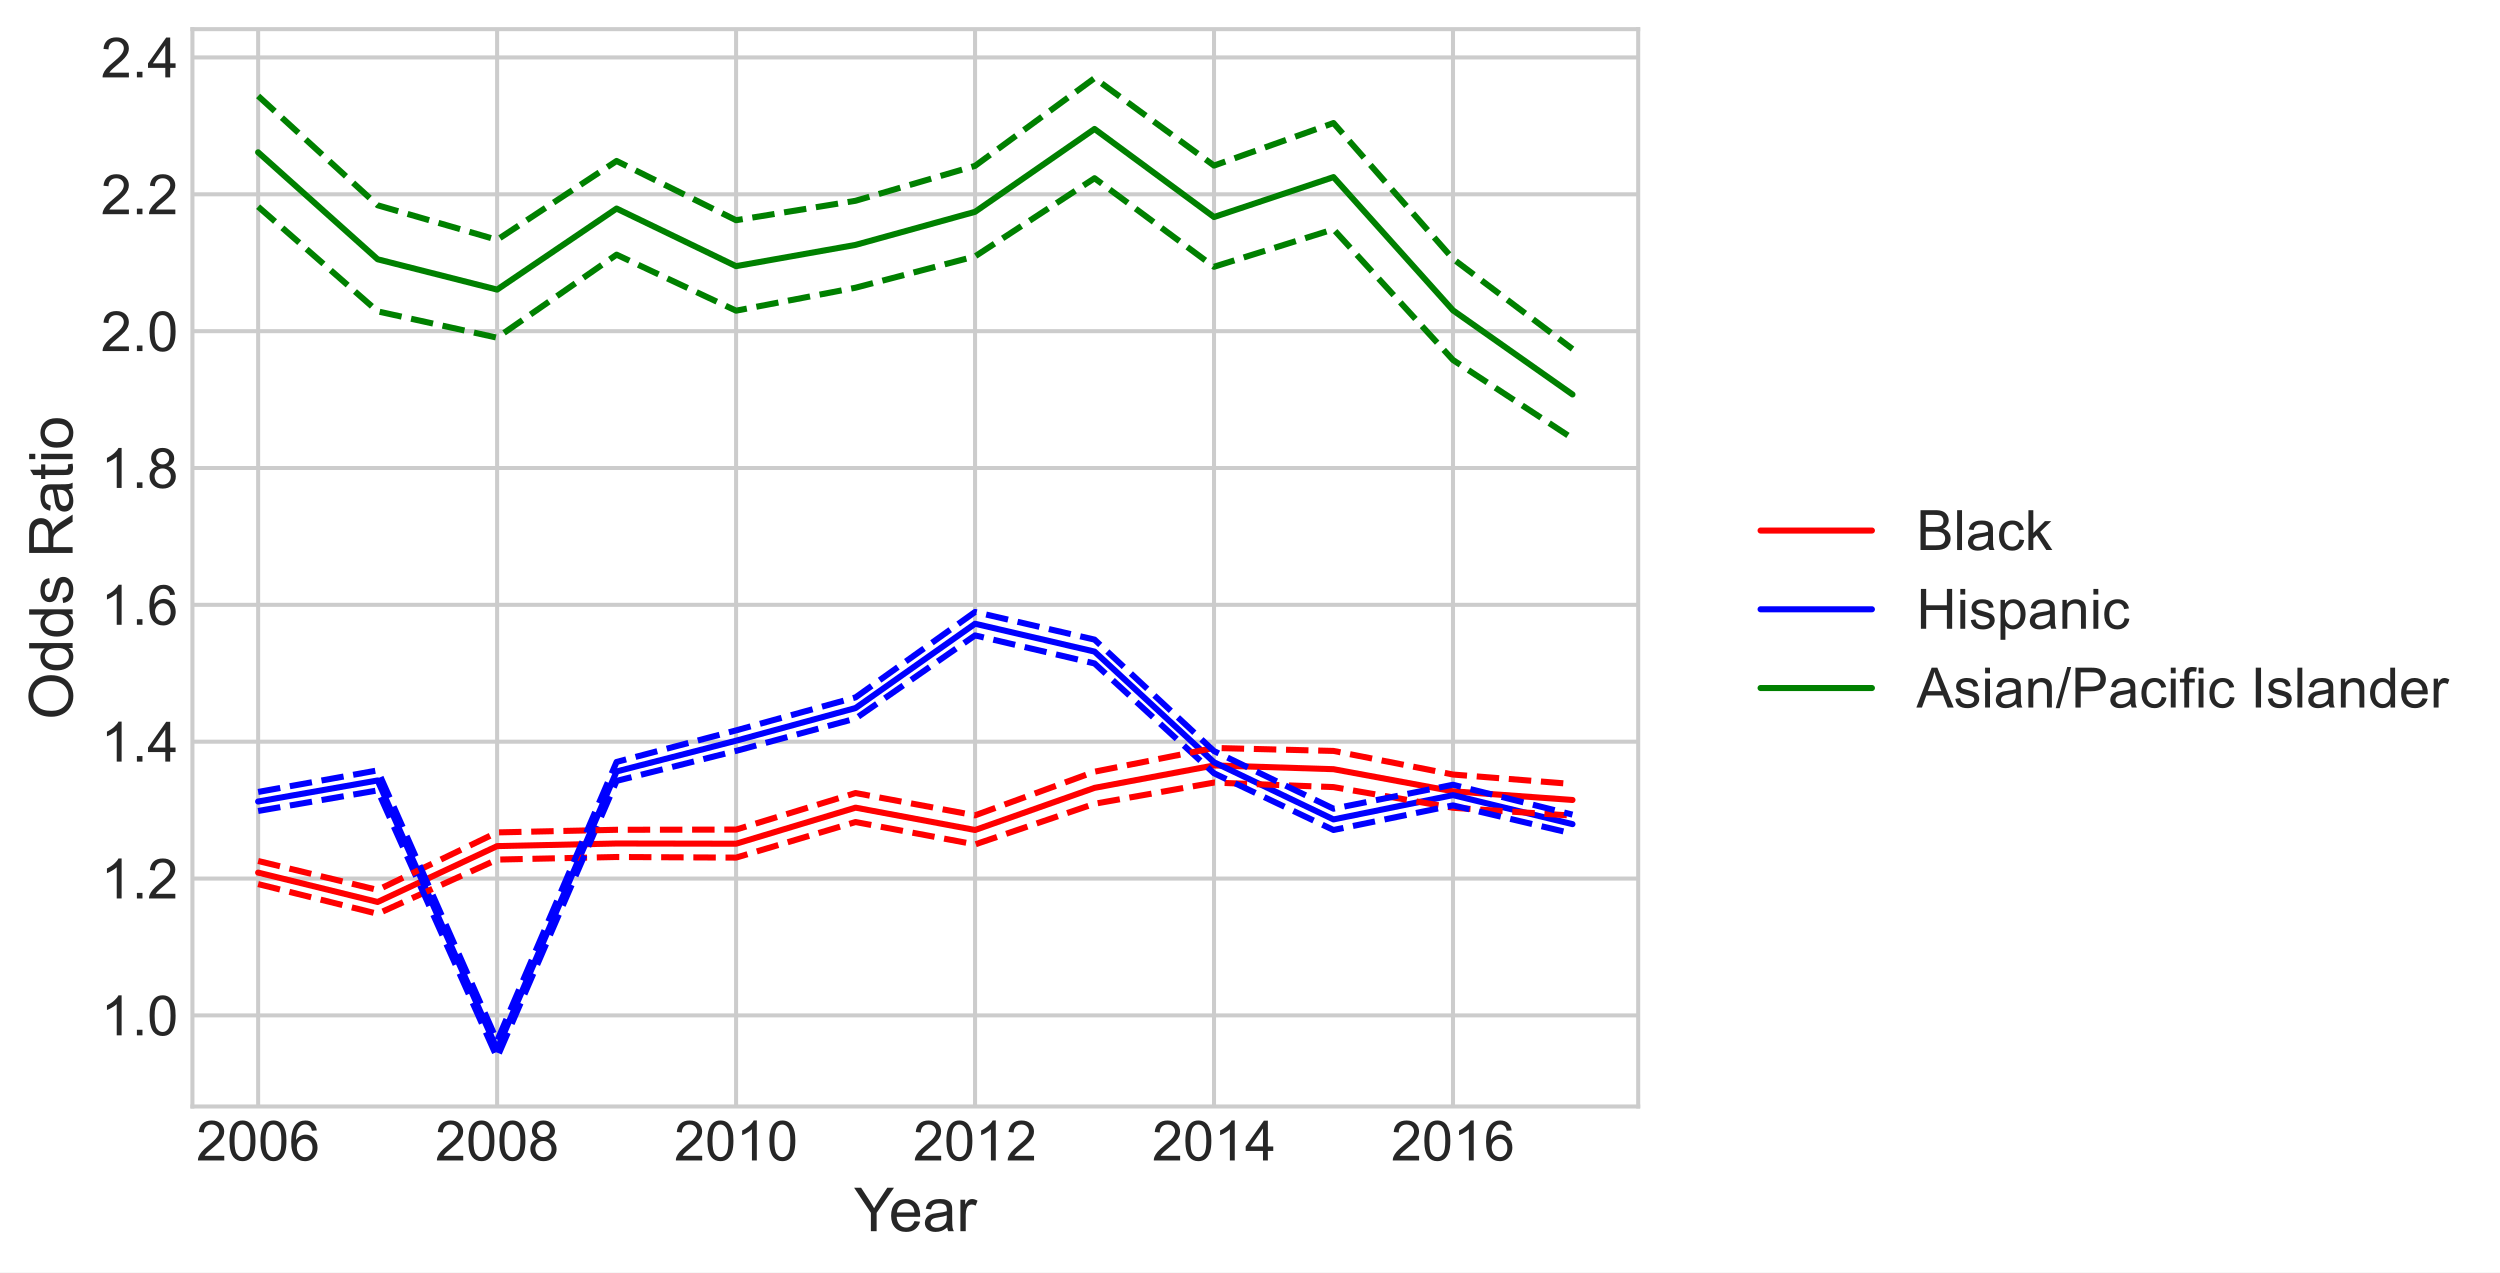
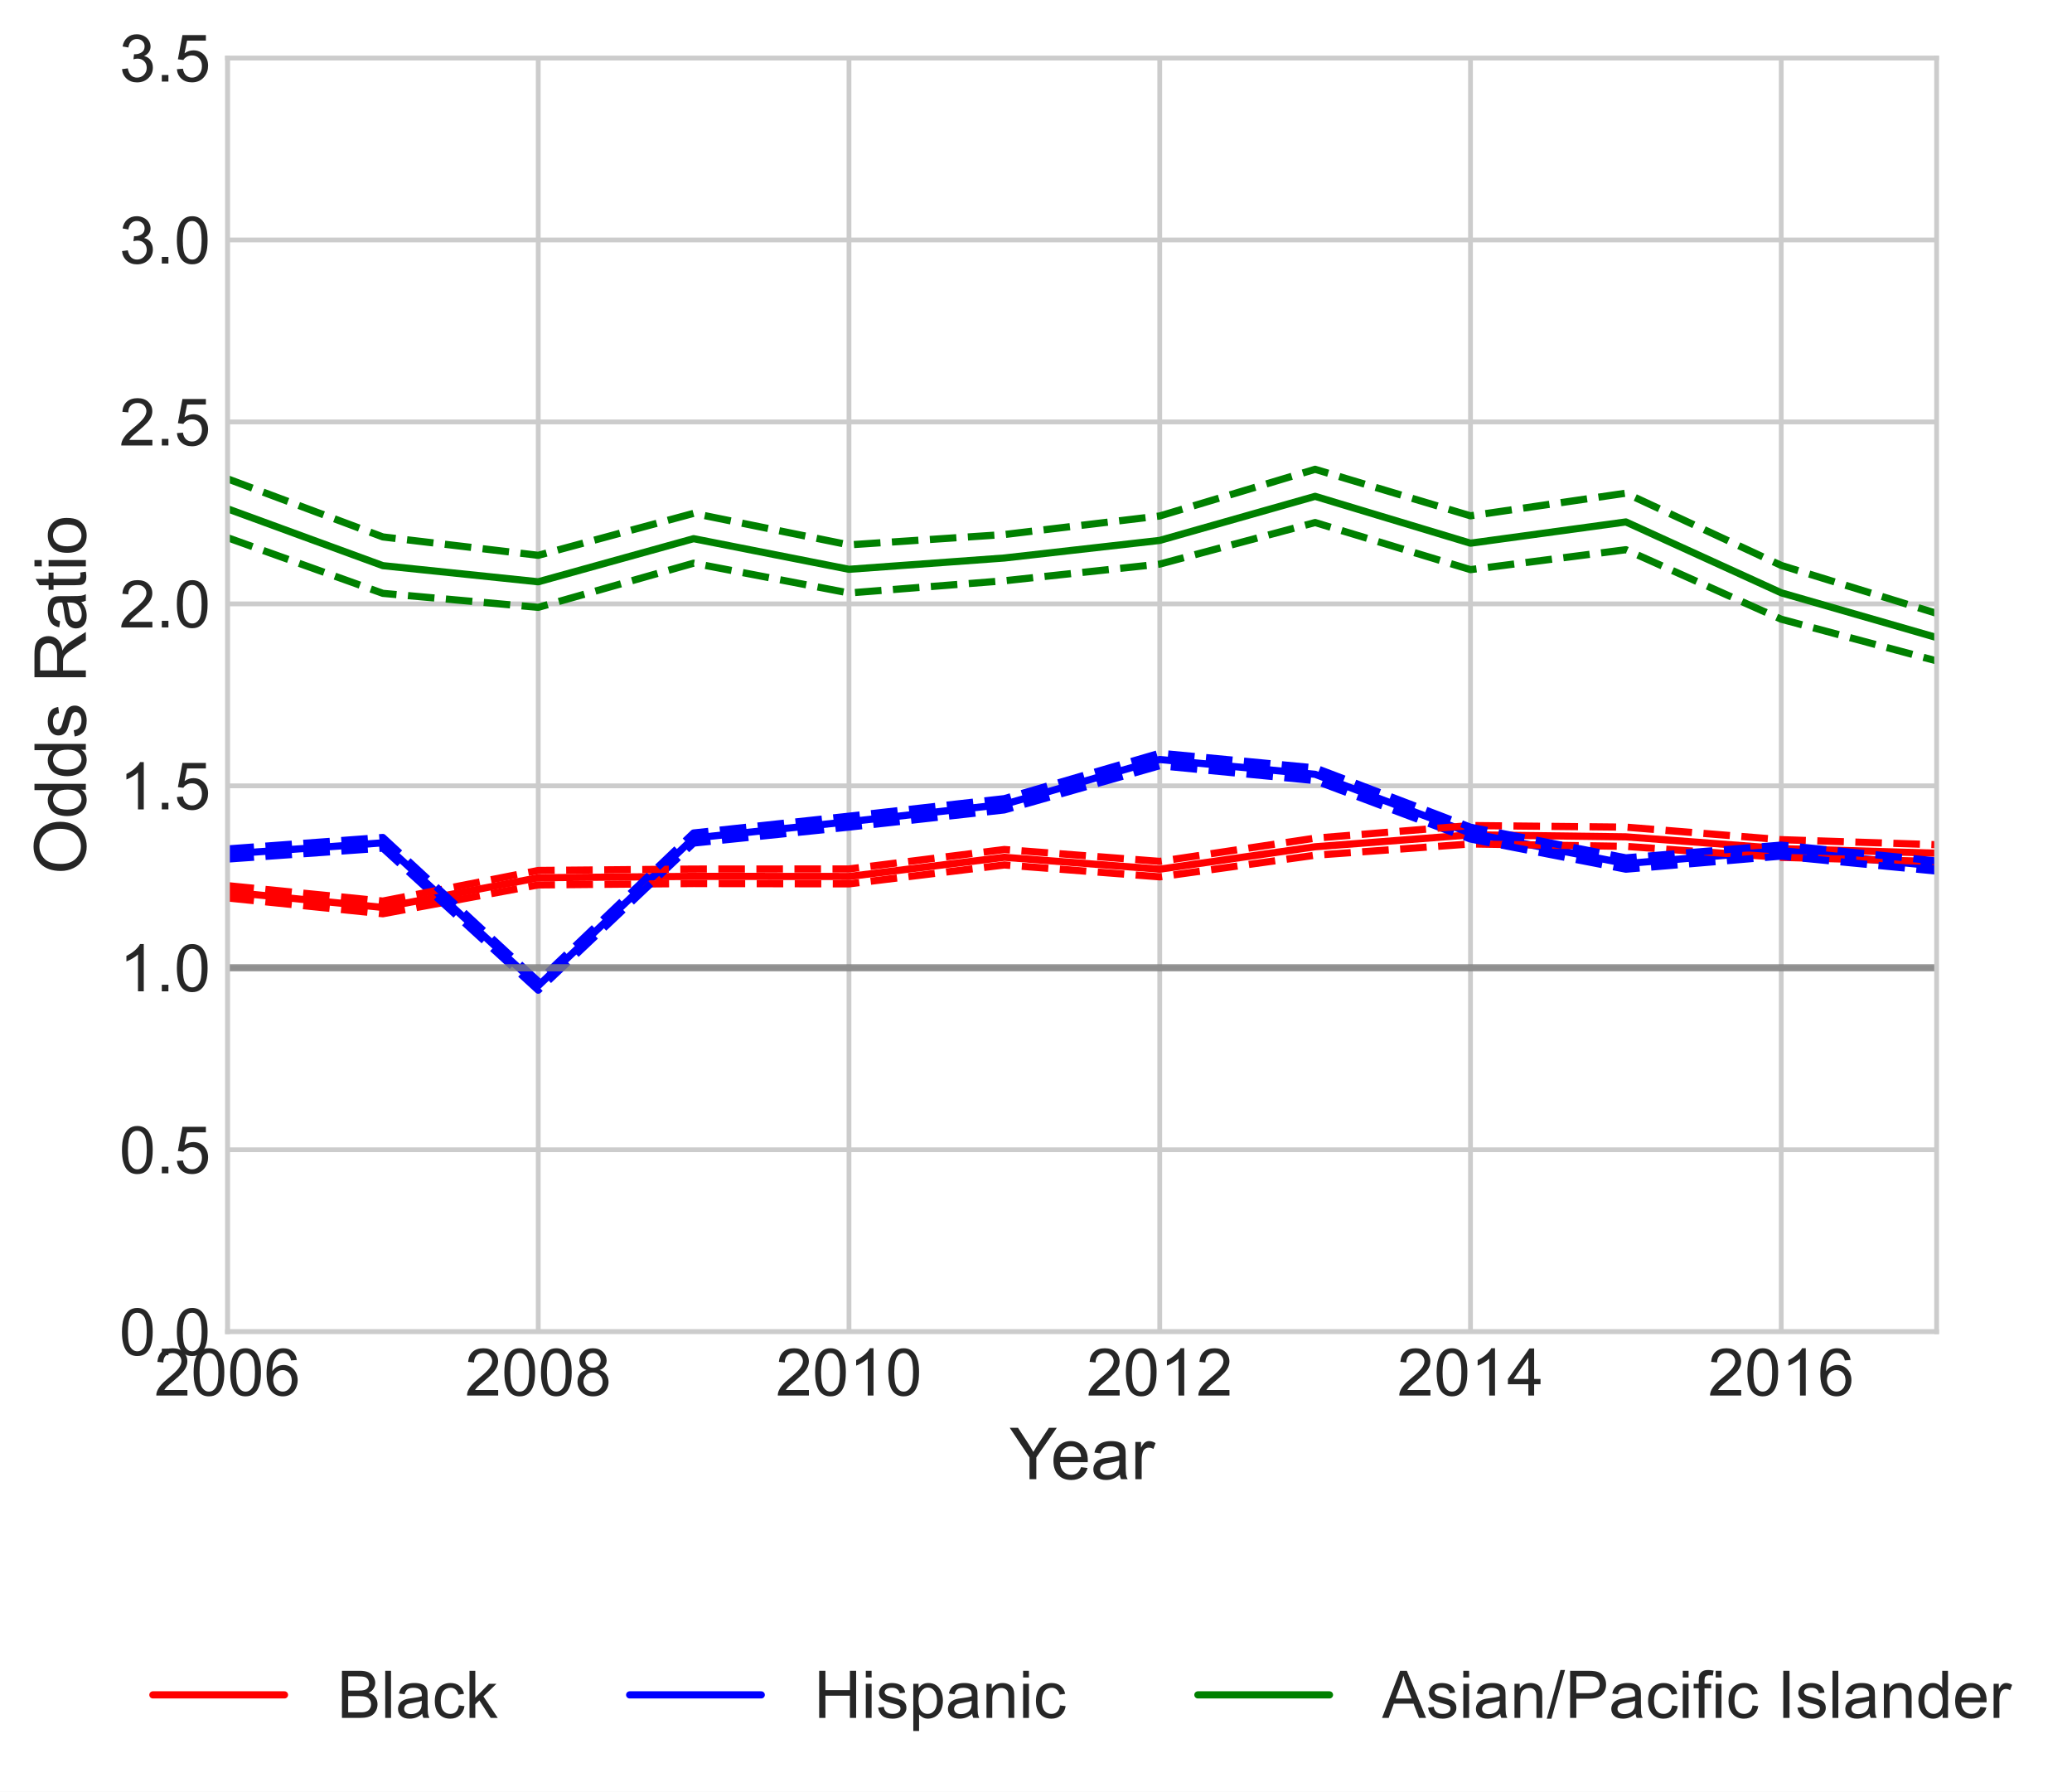
- <svg xmlns="http://www.w3.org/2000/svg" xmlns:xlink="http://www.w3.org/1999/xlink" width="617.527pt" height="314.305pt" viewBox="0 0 617.527 314.305" version="1.1">
+ <svg xmlns="http://www.w3.org/2000/svg" xmlns:xlink="http://www.w3.org/1999/xlink" width="432.939pt" height="374.358pt" viewBox="0 0 432.939 374.358" version="1.1">
  <defs>
    <style type="text/css">*{stroke-linejoin: round; stroke-linecap: butt}</style>
  </defs>
  <g id="figure_1">
    <g id="patch_1">
-       <path d="M 0 314.305  L 617.527 314.305  L 617.527 0  L 0 0  z " style="fill: #ffffff" />
+       <path d="M 0 374.358  L 432.939 374.358  L 432.939 0  L 0 0  z " style="fill: #ffffff" />
    </g>
    <g id="axes_1">
      <g id="patch_2">
-         <path d="M 47.53 273.312  L 404.65 273.312  L 404.65 7.2  L 47.53 7.2  z " style="fill: #ffffff" />
+         <path d="M 47.53 278.233  L 404.65 278.233  L 404.65 12.121  L 47.53 12.121  z " style="fill: #ffffff" />
      </g>
      <g id="matplotlib.axis_1">
        <g id="xtick_1">
          <g id="line2d_1">
-             <path d="M 63.763 273.312  L 63.763 7.2  " clip-path="url(#pe955f2d21a)" style="fill: none; stroke: #cccccc; stroke-linecap: round" />
+             <path d="M 47.53 278.233  L 47.53 12.121  " clip-path="url(#p2f2ba52bd0)" style="fill: none; stroke: #cccccc; stroke-linecap: round" />
          </g>
          <g id="text_1">
-             <g style="fill: #262626" transform="translate(48.47062 286.654) scale(0.1375 -0.1375)">
+             <g style="fill: #262626" transform="translate(32.23789 291.575) scale(0.1375 -0.1375)">
              <defs>
                <path id="ArialMT-32" d="M 3222 541  L 3222 0  L 194 0  Q 188 203 259 391  Q 375 700 629 1000  Q 884 1300 1366 1694  Q 2113 2306 2375 2664  Q 2638 3022 2638 3341  Q 2638 3675 2398 3904  Q 2159 4134 1775 4134  Q 1369 4134 1125 3890  Q 881 3647 878 3216  L 300 3275  Q 359 3922 746 4261  Q 1134 4600 1788 4600  Q 2447 4600 2831 4234  Q 3216 3869 3216 3328  Q 3216 3053 3103 2787  Q 2991 2522 2730 2228  Q 2469 1934 1863 1422  Q 1356 997 1212 845  Q 1069 694 975 541  L 3222 541  z " transform="scale(0.015625)" />
                <path id="ArialMT-30" d="M 266 2259  Q 266 3072 433 3567  Q 600 4063 929 4331  Q 1259 4600 1759 4600  Q 2128 4600 2406 4451  Q 2684 4303 2865 4023  Q 3047 3744 3150 3342  Q 3253 2941 3253 2259  Q 3253 1453 3087 958  Q 2922 463 2592 192  Q 2263 -78 1759 -78  Q 1097 -78 719 397  Q 266 969 266 2259  z M 844 2259  Q 844 1131 1108 757  Q 1372 384 1759 384  Q 2147 384 2411 759  Q 2675 1134 2675 2259  Q 2675 3391 2411 3762  Q 2147 4134 1753 4134  Q 1366 4134 1134 3806  Q 844 3388 844 2259  z " transform="scale(0.015625)" />
                <path id="ArialMT-36" d="M 3184 3459  L 2625 3416  Q 2550 3747 2413 3897  Q 2184 4138 1850 4138  Q 1581 4138 1378 3988  Q 1113 3794 959 3422  Q 806 3050 800 2363  Q 1003 2672 1297 2822  Q 1591 2972 1913 2972  Q 2475 2972 2870 2558  Q 3266 2144 3266 1488  Q 3266 1056 3080 686  Q 2894 316 2569 119  Q 2244 -78 1831 -78  Q 1128 -78 684 439  Q 241 956 241 2144  Q 241 3472 731 4075  Q 1159 4600 1884 4600  Q 2425 4600 2770 4297  Q 3116 3994 3184 3459  z M 888 1484  Q 888 1194 1011 928  Q 1134 663 1356 523  Q 1578 384 1822 384  Q 2178 384 2434 671  Q 2691 959 2691 1453  Q 2691 1928 2437 2201  Q 2184 2475 1800 2475  Q 1419 2475 1153 2201  Q 888 1928 888 1484  z " transform="scale(0.015625)" />
              </defs>
              <use xlink:href="#ArialMT-32" />
              <use xlink:href="#ArialMT-30" x="55.615" />
              <use xlink:href="#ArialMT-30" x="111.23" />
              <use xlink:href="#ArialMT-36" x="166.846" />
            </g>
          </g>
        </g>
        <g id="xtick_2">
          <g id="line2d_2">
-             <path d="M 122.791 273.312  L 122.791 7.2  " clip-path="url(#pe955f2d21a)" style="fill: none; stroke: #cccccc; stroke-linecap: round" />
+             <path d="M 112.461 278.233  L 112.461 12.121  " clip-path="url(#p2f2ba52bd0)" style="fill: none; stroke: #cccccc; stroke-linecap: round" />
          </g>
          <g id="text_2">
-             <g style="fill: #262626" transform="translate(107.4987 286.654) scale(0.1375 -0.1375)">
+             <g style="fill: #262626" transform="translate(97.1688 291.575) scale(0.1375 -0.1375)">
              <defs>
                <path id="ArialMT-38" d="M 1131 2484  Q 781 2613 612 2850  Q 444 3088 444 3419  Q 444 3919 803 4259  Q 1163 4600 1759 4600  Q 2359 4600 2725 4251  Q 3091 3903 3091 3403  Q 3091 3084 2923 2848  Q 2756 2613 2416 2484  Q 2838 2347 3058 2040  Q 3278 1734 3278 1309  Q 3278 722 2862 322  Q 2447 -78 1769 -78  Q 1091 -78 675 323  Q 259 725 259 1325  Q 259 1772 486 2073  Q 713 2375 1131 2484  z M 1019 3438  Q 1019 3113 1228 2906  Q 1438 2700 1772 2700  Q 2097 2700 2305 2904  Q 2513 3109 2513 3406  Q 2513 3716 2298 3927  Q 2084 4138 1766 4138  Q 1444 4138 1231 3931  Q 1019 3725 1019 3438  z M 838 1322  Q 838 1081 952 856  Q 1066 631 1291 507  Q 1516 384 1775 384  Q 2178 384 2440 643  Q 2703 903 2703 1303  Q 2703 1709 2433 1975  Q 2163 2241 1756 2241  Q 1359 2241 1098 1978  Q 838 1716 838 1322  z " transform="scale(0.015625)" />
              </defs>
              <use xlink:href="#ArialMT-32" />
              <use xlink:href="#ArialMT-30" x="55.615" />
              <use xlink:href="#ArialMT-30" x="111.23" />
              <use xlink:href="#ArialMT-38" x="166.846" />
            </g>
          </g>
        </g>
        <g id="xtick_3">
          <g id="line2d_3">
-             <path d="M 181.819 273.312  L 181.819 7.2  " clip-path="url(#pe955f2d21a)" style="fill: none; stroke: #cccccc; stroke-linecap: round" />
+             <path d="M 177.392 278.233  L 177.392 12.121  " clip-path="url(#p2f2ba52bd0)" style="fill: none; stroke: #cccccc; stroke-linecap: round" />
          </g>
          <g id="text_3">
-             <g style="fill: #262626" transform="translate(166.5268 286.654) scale(0.1375 -0.1375)">
+             <g style="fill: #262626" transform="translate(162.0997 291.575) scale(0.1375 -0.1375)">
              <defs>
                <path id="ArialMT-31" d="M 2384 0  L 1822 0  L 1822 3584  Q 1619 3391 1289 3197  Q 959 3003 697 2906  L 697 3450  Q 1169 3672 1522 3987  Q 1875 4303 2022 4600  L 2384 4600  L 2384 0  z " transform="scale(0.015625)" />
              </defs>
              <use xlink:href="#ArialMT-32" />
              <use xlink:href="#ArialMT-30" x="55.615" />
              <use xlink:href="#ArialMT-31" x="111.23" />
              <use xlink:href="#ArialMT-30" x="166.846" />
            </g>
          </g>
        </g>
        <g id="xtick_4">
          <g id="line2d_4">
-             <path d="M 240.847 273.312  L 240.847 7.2  " clip-path="url(#pe955f2d21a)" style="fill: none; stroke: #cccccc; stroke-linecap: round" />
+             <path d="M 242.323 278.233  L 242.323 12.121  " clip-path="url(#p2f2ba52bd0)" style="fill: none; stroke: #cccccc; stroke-linecap: round" />
          </g>
          <g id="text_4">
-             <g style="fill: #262626" transform="translate(225.5549 286.654) scale(0.1375 -0.1375)">
+             <g style="fill: #262626" transform="translate(227.0306 291.575) scale(0.1375 -0.1375)">
              <use xlink:href="#ArialMT-32" />
              <use xlink:href="#ArialMT-30" x="55.615" />
              <use xlink:href="#ArialMT-31" x="111.23" />
              <use xlink:href="#ArialMT-32" x="166.846" />
            </g>
          </g>
        </g>
        <g id="xtick_5">
          <g id="line2d_5">
-             <path d="M 299.876 273.312  L 299.876 7.2  " clip-path="url(#pe955f2d21a)" style="fill: none; stroke: #cccccc; stroke-linecap: round" />
+             <path d="M 307.254 278.233  L 307.254 12.121  " clip-path="url(#p2f2ba52bd0)" style="fill: none; stroke: #cccccc; stroke-linecap: round" />
          </g>
          <g id="text_5">
-             <g style="fill: #262626" transform="translate(284.583 286.654) scale(0.1375 -0.1375)">
+             <g style="fill: #262626" transform="translate(291.9615 291.575) scale(0.1375 -0.1375)">
              <defs>
                <path id="ArialMT-34" d="M 2069 0  L 2069 1097  L 81 1097  L 81 1613  L 2172 4581  L 2631 4581  L 2631 1613  L 3250 1613  L 3250 1097  L 2631 1097  L 2631 0  L 2069 0  z M 2069 1613  L 2069 3678  L 634 1613  L 2069 1613  z " transform="scale(0.015625)" />
              </defs>
              <use xlink:href="#ArialMT-32" />
              <use xlink:href="#ArialMT-30" x="55.615" />
              <use xlink:href="#ArialMT-31" x="111.23" />
              <use xlink:href="#ArialMT-34" x="166.846" />
            </g>
          </g>
        </g>
        <g id="xtick_6">
          <g id="line2d_6">
-             <path d="M 358.904 273.312  L 358.904 7.2  " clip-path="url(#pe955f2d21a)" style="fill: none; stroke: #cccccc; stroke-linecap: round" />
+             <path d="M 372.185 278.233  L 372.185 12.121  " clip-path="url(#p2f2ba52bd0)" style="fill: none; stroke: #cccccc; stroke-linecap: round" />
          </g>
          <g id="text_6">
-             <g style="fill: #262626" transform="translate(343.6111 286.654) scale(0.1375 -0.1375)">
+             <g style="fill: #262626" transform="translate(356.8924 291.575) scale(0.1375 -0.1375)">
              <use xlink:href="#ArialMT-32" />
              <use xlink:href="#ArialMT-30" x="55.615" />
              <use xlink:href="#ArialMT-31" x="111.23" />
              <use xlink:href="#ArialMT-36" x="166.846" />
            </g>
          </g>
        </g>
        <g id="text_7">
-           <g style="fill: #262626" transform="translate(210.9334 304.1235) scale(0.15 -0.15)">
+           <g style="fill: #262626" transform="translate(210.9334 309.0445) scale(0.15 -0.15)">
            <defs>
              <path id="ArialMT-59" d="M 1784 0  L 1784 1941  L 19 4581  L 756 4581  L 1659 3200  Q 1909 2813 2125 2425  Q 2331 2784 2625 3234  L 3513 4581  L 4219 4581  L 2391 1941  L 2391 0  L 1784 0  z " transform="scale(0.015625)" />
              <path id="ArialMT-65" d="M 2694 1069  L 3275 997  Q 3138 488 2766 206  Q 2394 -75 1816 -75  Q 1088 -75 661 373  Q 234 822 234 1631  Q 234 2469 665 2931  Q 1097 3394 1784 3394  Q 2450 3394 2872 2941  Q 3294 2488 3294 1666  Q 3294 1616 3291 1516  L 816 1516  Q 847 969 1125 678  Q 1403 388 1819 388  Q 2128 388 2347 550  Q 2566 713 2694 1069  z M 847 1978  L 2700 1978  Q 2663 2397 2488 2606  Q 2219 2931 1791 2931  Q 1403 2931 1139 2672  Q 875 2413 847 1978  z " transform="scale(0.015625)" />
              <path id="ArialMT-61" d="M 2588 409  Q 2275 144 1986 34  Q 1697 -75 1366 -75  Q 819 -75 525 192  Q 231 459 231 875  Q 231 1119 342 1320  Q 453 1522 633 1644  Q 813 1766 1038 1828  Q 1203 1872 1538 1913  Q 2219 1994 2541 2106  Q 2544 2222 2544 2253  Q 2544 2597 2384 2738  Q 2169 2928 1744 2928  Q 1347 2928 1158 2789  Q 969 2650 878 2297  L 328 2372  Q 403 2725 575 2942  Q 747 3159 1072 3276  Q 1397 3394 1825 3394  Q 2250 3394 2515 3294  Q 2781 3194 2906 3042  Q 3031 2891 3081 2659  Q 3109 2516 3109 2141  L 3109 1391  Q 3109 606 3145 398  Q 3181 191 3288 0  L 2700 0  Q 2613 175 2588 409  z M 2541 1666  Q 2234 1541 1622 1453  Q 1275 1403 1131 1340  Q 988 1278 909 1158  Q 831 1038 831 891  Q 831 666 1001 516  Q 1172 366 1500 366  Q 1825 366 2078 508  Q 2331 650 2450 897  Q 2541 1088 2541 1459  L 2541 1666  z " transform="scale(0.015625)" />
              <path id="ArialMT-72" d="M 416 0  L 416 3319  L 922 3319  L 922 2816  Q 1116 3169 1280 3281  Q 1444 3394 1641 3394  Q 1925 3394 2219 3213  L 2025 2691  Q 1819 2813 1613 2813  Q 1428 2813 1281 2702  Q 1134 2591 1072 2394  Q 978 2094 978 1738  L 978 0  L 416 0  z " transform="scale(0.015625)" />
            </defs>
            <use xlink:href="#ArialMT-59" />
            <use xlink:href="#ArialMT-65" x="57.574" />
            <use xlink:href="#ArialMT-61" x="113.189" />
            <use xlink:href="#ArialMT-72" x="168.805" />
          </g>
        </g>
      </g>
      <g id="matplotlib.axis_2">
        <g id="ytick_1">
          <g id="line2d_7">
-             <path d="M 47.53 250.815  L 404.65 250.815  " clip-path="url(#pe955f2d21a)" style="fill: none; stroke: #cccccc; stroke-linecap: round" />
+             <path d="M 47.53 278.233  L 404.65 278.233  " clip-path="url(#p2f2ba52bd0)" style="fill: none; stroke: #cccccc; stroke-linecap: round" />
          </g>
          <g id="text_8">
-             <g style="fill: #262626" transform="translate(24.91797 255.7364) scale(0.1375 -0.1375)">
+             <g style="fill: #262626" transform="translate(24.91797 283.154) scale(0.1375 -0.1375)">
              <defs>
                <path id="ArialMT-2e" d="M 581 0  L 581 641  L 1222 641  L 1222 0  L 581 0  z " transform="scale(0.015625)" />
              </defs>
-               <use xlink:href="#ArialMT-31" />
+               <use xlink:href="#ArialMT-30" />
              <use xlink:href="#ArialMT-2e" x="55.615" />
              <use xlink:href="#ArialMT-30" x="83.398" />
            </g>
          </g>
        </g>
        <g id="ytick_2">
          <g id="line2d_8">
-             <path d="M 47.53 217.012  L 404.65 217.012  " clip-path="url(#pe955f2d21a)" style="fill: none; stroke: #cccccc; stroke-linecap: round" />
+             <path d="M 47.53 240.217  L 404.65 240.217  " clip-path="url(#p2f2ba52bd0)" style="fill: none; stroke: #cccccc; stroke-linecap: round" />
          </g>
          <g id="text_9">
-             <g style="fill: #262626" transform="translate(24.91797 221.9331) scale(0.1375 -0.1375)">
-               <use xlink:href="#ArialMT-31" />
-               <use xlink:href="#ArialMT-2e" x="55.615" />
-               <use xlink:href="#ArialMT-32" x="83.398" />
+             <g style="fill: #262626" transform="translate(24.91797 245.138) scale(0.1375 -0.1375)">
+               <defs>
+                 <path id="ArialMT-35" d="M 266 1200  L 856 1250  Q 922 819 1161 601  Q 1400 384 1738 384  Q 2144 384 2425 690  Q 2706 997 2706 1503  Q 2706 1984 2436 2262  Q 2166 2541 1728 2541  Q 1456 2541 1237 2417  Q 1019 2294 894 2097  L 366 2166  L 809 4519  L 3088 4519  L 3088 3981  L 1259 3981  L 1013 2750  Q 1425 3038 1878 3038  Q 2478 3038 2890 2622  Q 3303 2206 3303 1553  Q 3303 931 2941 478  Q 2500 -78 1738 -78  Q 1113 -78 717 272  Q 322 622 266 1200  z " transform="scale(0.015625)" />
+               </defs>
+               <use xlink:href="#ArialMT-30" />
+               <use xlink:href="#ArialMT-2e" x="55.615" />
+               <use xlink:href="#ArialMT-35" x="83.398" />
            </g>
          </g>
        </g>
        <g id="ytick_3">
          <g id="line2d_9">
-             <path d="M 47.53 183.209  L 404.65 183.209  " clip-path="url(#pe955f2d21a)" style="fill: none; stroke: #cccccc; stroke-linecap: round" />
+             <path d="M 47.53 202.201  L 404.65 202.201  " clip-path="url(#p2f2ba52bd0)" style="fill: none; stroke: #cccccc; stroke-linecap: round" />
          </g>
          <g id="text_10">
-             <g style="fill: #262626" transform="translate(24.91797 188.1298) scale(0.1375 -0.1375)">
+             <g style="fill: #262626" transform="translate(24.91797 207.122) scale(0.1375 -0.1375)">
              <use xlink:href="#ArialMT-31" />
              <use xlink:href="#ArialMT-2e" x="55.615" />
-               <use xlink:href="#ArialMT-34" x="83.398" />
+               <use xlink:href="#ArialMT-30" x="83.398" />
            </g>
          </g>
        </g>
        <g id="ytick_4">
          <g id="line2d_10">
-             <path d="M 47.53 149.405  L 404.65 149.405  " clip-path="url(#pe955f2d21a)" style="fill: none; stroke: #cccccc; stroke-linecap: round" />
+             <path d="M 47.53 164.185  L 404.65 164.185  " clip-path="url(#p2f2ba52bd0)" style="fill: none; stroke: #cccccc; stroke-linecap: round" />
          </g>
          <g id="text_11">
-             <g style="fill: #262626" transform="translate(24.91797 154.3264) scale(0.1375 -0.1375)">
+             <g style="fill: #262626" transform="translate(24.91797 169.106) scale(0.1375 -0.1375)">
              <use xlink:href="#ArialMT-31" />
              <use xlink:href="#ArialMT-2e" x="55.615" />
-               <use xlink:href="#ArialMT-36" x="83.398" />
+               <use xlink:href="#ArialMT-35" x="83.398" />
            </g>
          </g>
        </g>
        <g id="ytick_5">
          <g id="line2d_11">
-             <path d="M 47.53 115.602  L 404.65 115.602  " clip-path="url(#pe955f2d21a)" style="fill: none; stroke: #cccccc; stroke-linecap: round" />
+             <path d="M 47.53 126.169  L 404.65 126.169  " clip-path="url(#p2f2ba52bd0)" style="fill: none; stroke: #cccccc; stroke-linecap: round" />
          </g>
          <g id="text_12">
-             <g style="fill: #262626" transform="translate(24.91797 120.5231) scale(0.1375 -0.1375)">
-               <use xlink:href="#ArialMT-31" />
-               <use xlink:href="#ArialMT-2e" x="55.615" />
-               <use xlink:href="#ArialMT-38" x="83.398" />
+             <g style="fill: #262626" transform="translate(24.91797 131.09) scale(0.1375 -0.1375)">
+               <use xlink:href="#ArialMT-32" />
+               <use xlink:href="#ArialMT-2e" x="55.615" />
+               <use xlink:href="#ArialMT-30" x="83.398" />
            </g>
          </g>
        </g>
        <g id="ytick_6">
          <g id="line2d_12">
-             <path d="M 47.53 81.799  L 404.65 81.799  " clip-path="url(#pe955f2d21a)" style="fill: none; stroke: #cccccc; stroke-linecap: round" />
+             <path d="M 47.53 88.153  L 404.65 88.153  " clip-path="url(#p2f2ba52bd0)" style="fill: none; stroke: #cccccc; stroke-linecap: round" />
          </g>
          <g id="text_13">
-             <g style="fill: #262626" transform="translate(24.91797 86.71982) scale(0.1375 -0.1375)">
-               <use xlink:href="#ArialMT-32" />
-               <use xlink:href="#ArialMT-2e" x="55.615" />
-               <use xlink:href="#ArialMT-30" x="83.398" />
+             <g style="fill: #262626" transform="translate(24.91797 93.07399) scale(0.1375 -0.1375)">
+               <use xlink:href="#ArialMT-32" />
+               <use xlink:href="#ArialMT-2e" x="55.615" />
+               <use xlink:href="#ArialMT-35" x="83.398" />
            </g>
          </g>
        </g>
        <g id="ytick_7">
          <g id="line2d_13">
-             <path d="M 47.53 47.996  L 404.65 47.996  " clip-path="url(#pe955f2d21a)" style="fill: none; stroke: #cccccc; stroke-linecap: round" />
+             <path d="M 47.53 50.137  L 404.65 50.137  " clip-path="url(#p2f2ba52bd0)" style="fill: none; stroke: #cccccc; stroke-linecap: round" />
          </g>
          <g id="text_14">
-             <g style="fill: #262626" transform="translate(24.91797 52.91651) scale(0.1375 -0.1375)">
-               <use xlink:href="#ArialMT-32" />
-               <use xlink:href="#ArialMT-2e" x="55.615" />
-               <use xlink:href="#ArialMT-32" x="83.398" />
+             <g style="fill: #262626" transform="translate(24.91797 55.05799) scale(0.1375 -0.1375)">
+               <defs>
+                 <path id="ArialMT-33" d="M 269 1209  L 831 1284  Q 928 806 1161 595  Q 1394 384 1728 384  Q 2125 384 2398 659  Q 2672 934 2672 1341  Q 2672 1728 2419 1979  Q 2166 2231 1775 2231  Q 1616 2231 1378 2169  L 1441 2663  Q 1497 2656 1531 2656  Q 1891 2656 2178 2843  Q 2466 3031 2466 3422  Q 2466 3731 2256 3934  Q 2047 4138 1716 4138  Q 1388 4138 1169 3931  Q 950 3725 888 3313  L 325 3413  Q 428 3978 793 4289  Q 1159 4600 1703 4600  Q 2078 4600 2393 4439  Q 2709 4278 2876 4000  Q 3044 3722 3044 3409  Q 3044 3113 2884 2869  Q 2725 2625 2413 2481  Q 2819 2388 3044 2092  Q 3269 1797 3269 1353  Q 3269 753 2831 336  Q 2394 -81 1725 -81  Q 1122 -81 723 278  Q 325 638 269 1209  z " transform="scale(0.015625)" />
+               </defs>
+               <use xlink:href="#ArialMT-33" />
+               <use xlink:href="#ArialMT-2e" x="55.615" />
+               <use xlink:href="#ArialMT-30" x="83.398" />
            </g>
          </g>
        </g>
        <g id="ytick_8">
          <g id="line2d_14">
-             <path d="M 47.53 14.192  L 404.65 14.192  " clip-path="url(#pe955f2d21a)" style="fill: none; stroke: #cccccc; stroke-linecap: round" />
+             <path d="M 47.53 12.121  L 404.65 12.121  " clip-path="url(#p2f2ba52bd0)" style="fill: none; stroke: #cccccc; stroke-linecap: round" />
          </g>
          <g id="text_15">
-             <g style="fill: #262626" transform="translate(24.91797 19.1132) scale(0.1375 -0.1375)">
-               <use xlink:href="#ArialMT-32" />
-               <use xlink:href="#ArialMT-2e" x="55.615" />
-               <use xlink:href="#ArialMT-34" x="83.398" />
+             <g style="fill: #262626" transform="translate(24.91797 17.04199) scale(0.1375 -0.1375)">
+               <use xlink:href="#ArialMT-33" />
+               <use xlink:href="#ArialMT-2e" x="55.615" />
+               <use xlink:href="#ArialMT-35" x="83.398" />
            </g>
          </g>
        </g>
        <g id="text_16">
-           <g style="fill: #262626" transform="translate(17.93672 177.7724) rotate(-90) scale(0.15 -0.15)">
+           <g style="fill: #262626" transform="translate(17.93672 182.6934) rotate(-90) scale(0.15 -0.15)">
            <defs>
              <path id="ArialMT-4f" d="M 309 2231  Q 309 3372 921 4017  Q 1534 4663 2503 4663  Q 3138 4663 3647 4359  Q 4156 4056 4423 3514  Q 4691 2972 4691 2284  Q 4691 1588 4409 1038  Q 4128 488 3612 205  Q 3097 -78 2500 -78  Q 1853 -78 1343 234  Q 834 547 571 1087  Q 309 1628 309 2231  z M 934 2222  Q 934 1394 1379 917  Q 1825 441 2497 441  Q 3181 441 3623 922  Q 4066 1403 4066 2288  Q 4066 2847 3877 3264  Q 3688 3681 3323 3911  Q 2959 4141 2506 4141  Q 1863 4141 1398 3698  Q 934 3256 934 2222  z " transform="scale(0.015625)" />
              <path id="ArialMT-64" d="M 2575 0  L 2575 419  Q 2259 -75 1647 -75  Q 1250 -75 917 144  Q 584 363 401 755  Q 219 1147 219 1656  Q 219 2153 384 2558  Q 550 2963 881 3178  Q 1213 3394 1622 3394  Q 1922 3394 2156 3267  Q 2391 3141 2538 2938  L 2538 4581  L 3097 4581  L 3097 0  L 2575 0  z M 797 1656  Q 797 1019 1065 703  Q 1334 388 1700 388  Q 2069 388 2326 689  Q 2584 991 2584 1609  Q 2584 2291 2321 2609  Q 2059 2928 1675 2928  Q 1300 2928 1048 2622  Q 797 2316 797 1656  z " transform="scale(0.015625)" />
              <path id="ArialMT-73" d="M 197 991  L 753 1078  Q 800 744 1014 566  Q 1228 388 1613 388  Q 2000 388 2187 545  Q 2375 703 2375 916  Q 2375 1106 2209 1216  Q 2094 1291 1634 1406  Q 1016 1563 777 1677  Q 538 1791 414 1992  Q 291 2194 291 2438  Q 291 2659 392 2848  Q 494 3038 669 3163  Q 800 3259 1026 3326  Q 1253 3394 1513 3394  Q 1903 3394 2198 3281  Q 2494 3169 2634 2976  Q 2775 2784 2828 2463  L 2278 2388  Q 2241 2644 2061 2787  Q 1881 2931 1553 2931  Q 1166 2931 1000 2803  Q 834 2675 834 2503  Q 834 2394 903 2306  Q 972 2216 1119 2156  Q 1203 2125 1616 2013  Q 2213 1853 2448 1751  Q 2684 1650 2818 1456  Q 2953 1263 2953 975  Q 2953 694 2789 445  Q 2625 197 2315 61  Q 2006 -75 1616 -75  Q 969 -75 630 194  Q 291 463 197 991  z " transform="scale(0.015625)" />
              <path id="ArialMT-20" transform="scale(0.015625)" />
              <path id="ArialMT-52" d="M 503 0  L 503 4581  L 2534 4581  Q 3147 4581 3465 4457  Q 3784 4334 3975 4021  Q 4166 3709 4166 3331  Q 4166 2844 3850 2509  Q 3534 2175 2875 2084  Q 3116 1969 3241 1856  Q 3506 1613 3744 1247  L 4541 0  L 3778 0  L 3172 953  Q 2906 1366 2734 1584  Q 2563 1803 2427 1890  Q 2291 1978 2150 2013  Q 2047 2034 1813 2034  L 1109 2034  L 1109 0  L 503 0  z M 1109 2559  L 2413 2559  Q 2828 2559 3062 2645  Q 3297 2731 3419 2920  Q 3541 3109 3541 3331  Q 3541 3656 3305 3865  Q 3069 4075 2559 4075  L 1109 4075  L 1109 2559  z " transform="scale(0.015625)" />
              <path id="ArialMT-74" d="M 1650 503  L 1731 6  Q 1494 -44 1306 -44  Q 1000 -44 831 53  Q 663 150 594 308  Q 525 466 525 972  L 525 2881  L 113 2881  L 113 3319  L 525 3319  L 525 4141  L 1084 4478  L 1084 3319  L 1650 3319  L 1650 2881  L 1084 2881  L 1084 941  Q 1084 700 1114 631  Q 1144 563 1211 522  Q 1278 481 1403 481  Q 1497 481 1650 503  z " transform="scale(0.015625)" />
              <path id="ArialMT-69" d="M 425 3934  L 425 4581  L 988 4581  L 988 3934  L 425 3934  z M 425 0  L 425 3319  L 988 3319  L 988 0  L 425 0  z " transform="scale(0.015625)" />
              <path id="ArialMT-6f" d="M 213 1659  Q 213 2581 725 3025  Q 1153 3394 1769 3394  Q 2453 3394 2887 2945  Q 3322 2497 3322 1706  Q 3322 1066 3130 698  Q 2938 331 2570 128  Q 2203 -75 1769 -75  Q 1072 -75 642 372  Q 213 819 213 1659  z M 791 1659  Q 791 1022 1069 705  Q 1347 388 1769 388  Q 2188 388 2466 706  Q 2744 1025 2744 1678  Q 2744 2294 2464 2611  Q 2184 2928 1769 2928  Q 1347 2928 1069 2612  Q 791 2297 791 1659  z " transform="scale(0.015625)" />
            </defs>
            <use xlink:href="#ArialMT-4f" />
            <use xlink:href="#ArialMT-64" x="77.783" />
            <use xlink:href="#ArialMT-64" x="133.398" />
            <use xlink:href="#ArialMT-73" x="189.014" />
            <use xlink:href="#ArialMT-20" x="239.014" />
            <use xlink:href="#ArialMT-52" x="266.797" />
            <use xlink:href="#ArialMT-61" x="339.014" />
            <use xlink:href="#ArialMT-74" x="394.629" />
            <use xlink:href="#ArialMT-69" x="422.412" />
            <use xlink:href="#ArialMT-6f" x="444.629" />
          </g>
        </g>
      </g>
      <g id="PolyCollection_1" />
      <g id="PolyCollection_2" />
      <g id="PolyCollection_3" />
      <g id="PolyCollection_4" />
      <g id="PolyCollection_5" />
      <g id="PolyCollection_6" />
      <g id="PolyCollection_7" />
      <g id="PolyCollection_8" />
      <g id="PolyCollection_9" />
      <g id="line2d_15">
-         <path d="M 63.763 215.545  L 93.277 222.795  L 122.791 208.996  L 152.305 208.353  L 181.819 208.406  L 211.333 199.499  L 240.847 205.019  L 270.362 194.612  L 299.876 189.068  L 329.39 189.999  L 358.904 195.461  L 388.418 197.602  " clip-path="url(#pe955f2d21a)" style="fill: none; stroke: #ff0000; stroke-width: 1.5; stroke-linecap: round" />
+         <path d="M 47.53 186.335  L 79.996 189.596  L 112.461 183.389  L 144.927 183.099  L 177.392 183.123  L 209.858 179.116  L 242.323 181.6  L 274.789 176.918  L 307.254 174.424  L 339.72 174.843  L 372.185 177.3  L 404.65 178.263  " clip-path="url(#p2f2ba52bd0)" style="fill: none; stroke: #ff0000; stroke-width: 1.5; stroke-linecap: round" />
      </g>
      <g id="line2d_16">
-         <path d="M 63.763 197.983  L 93.277 192.779  L 122.791 259.179  L 152.305 190.56  L 181.819 182.96  L 211.333 174.891  L 240.847 154.073  L 270.362 160.95  L 299.876 188.283  L 329.39 202.404  L 358.904 196.404  L 388.418 203.57  " clip-path="url(#pe955f2d21a)" style="fill: none; stroke: #0000ff; stroke-width: 1.5; stroke-linecap: round" />
+         <path d="M 47.53 178.434  L 79.996 176.093  L 112.461 205.963  L 144.927 175.095  L 177.392 171.676  L 209.858 168.046  L 242.323 158.682  L 274.789 161.775  L 307.254 174.071  L 339.72 180.423  L 372.185 177.724  L 404.65 180.948  " clip-path="url(#p2f2ba52bd0)" style="fill: none; stroke: #0000ff; stroke-width: 1.5; stroke-linecap: round" />
      </g>
      <g id="line2d_17">
-         <path d="M 63.763 37.621  L 93.277 64.046  L 122.791 71.537  L 152.305 51.513  L 181.819 65.743  L 211.333 60.491  L 240.847 52.323  L 270.362 31.855  L 299.876 53.611  L 329.39 43.745  L 358.904 76.658  L 388.418 97.434  " clip-path="url(#pe955f2d21a)" style="fill: none; stroke: #008000; stroke-width: 1.5; stroke-linecap: round" />
+         <path d="M 47.53 106.296  L 79.996 118.183  L 112.461 121.553  L 144.927 112.545  L 177.392 118.946  L 209.858 116.584  L 242.323 112.909  L 274.789 103.702  L 307.254 113.489  L 339.72 109.05  L 372.185 123.856  L 404.65 133.202  " clip-path="url(#p2f2ba52bd0)" style="fill: none; stroke: #008000; stroke-width: 1.5; stroke-linecap: round" />
      </g>
      <g id="line2d_18">
-         <path d="M 63.763 218.378  L 93.277 225.718  L 122.791 212.326  L 152.305 211.687  L 181.819 211.84  L 211.333 203.053  L 240.847 208.579  L 270.362 198.537  L 299.876 193.304  L 329.39 194.421  L 358.904 199.53  L 388.418 201.475  " clip-path="url(#pe955f2d21a)" style="fill: none; stroke-dasharray: 5.55,2.4; stroke-dashoffset: 0; stroke: #ff0000; stroke-width: 1.5" />
+         <path d="M 47.53 187.609  L 79.996 190.911  L 112.461 184.887  L 144.927 184.599  L 177.392 184.668  L 209.858 180.715  L 242.323 183.201  L 274.789 178.683  L 307.254 176.33  L 339.72 176.832  L 372.185 179.13  L 404.65 180.005  " clip-path="url(#p2f2ba52bd0)" style="fill: none; stroke-dasharray: 5.55,2.4; stroke-dashoffset: 0; stroke: #ff0000; stroke-width: 1.5" />
      </g>
      <g id="line2d_19">
-         <path d="M 63.763 200.318  L 93.277 195.238  L 122.791 261.216  L 152.305 192.89  L 181.819 185.478  L 211.333 177.491  L 240.847 156.953  L 270.362 163.877  L 299.876 191.004  L 329.39 205.018  L 358.904 198.938  L 388.418 205.896  " clip-path="url(#pe955f2d21a)" style="fill: none; stroke-dasharray: 5.55,2.4; stroke-dashoffset: 0; stroke: #0000ff; stroke-width: 1.5" />
+         <path d="M 47.53 179.485  L 79.996 177.2  L 112.461 206.88  L 144.927 176.143  L 177.392 172.809  L 209.858 169.216  L 242.323 159.977  L 274.789 163.092  L 307.254 175.295  L 339.72 181.599  L 372.185 178.864  L 404.65 181.994  " clip-path="url(#p2f2ba52bd0)" style="fill: none; stroke-dasharray: 5.55,2.4; stroke-dashoffset: 0; stroke: #0000ff; stroke-width: 1.5" />
      </g>
      <g id="line2d_20">
-         <path d="M 63.763 51.051  L 93.277 76.906  L 122.791 83.414  L 152.305 62.903  L 181.819 76.739  L 211.333 71.068  L 240.847 63.331  L 270.362 44.021  L 299.876 65.895  L 329.39 56.641  L 358.904 88.923  L 388.418 108.284  " clip-path="url(#pe955f2d21a)" style="fill: none; stroke-dasharray: 5.55,2.4; stroke-dashoffset: 0; stroke: #008000; stroke-width: 1.5" />
+         <path d="M 47.53 112.337  L 79.996 123.968  L 112.461 126.895  L 144.927 117.669  L 177.392 123.893  L 209.858 121.342  L 242.323 117.861  L 274.789 109.175  L 307.254 119.015  L 339.72 114.852  L 372.185 129.374  L 404.65 138.083  " clip-path="url(#p2f2ba52bd0)" style="fill: none; stroke-dasharray: 5.55,2.4; stroke-dashoffset: 0; stroke: #008000; stroke-width: 1.5" />
      </g>
      <g id="line2d_21">
-         <path d="M 63.763 212.672  L 93.277 219.828  L 122.791 205.613  L 152.305 204.965  L 181.819 204.915  L 211.333 195.888  L 240.847 201.399  L 270.362 190.617  L 299.876 184.752  L 329.39 185.49  L 358.904 191.316  L 388.418 193.66  " clip-path="url(#pe955f2d21a)" style="fill: none; stroke-dasharray: 5.55,2.4; stroke-dashoffset: 0; stroke: #ff0000; stroke-width: 1.5" />
+         <path d="M 47.53 185.042  L 79.996 188.261  L 112.461 181.867  L 144.927 181.575  L 177.392 181.553  L 209.858 177.492  L 242.323 179.971  L 274.789 175.121  L 307.254 172.482  L 339.72 172.815  L 372.185 175.435  L 404.65 176.49  " clip-path="url(#p2f2ba52bd0)" style="fill: none; stroke-dasharray: 5.55,2.4; stroke-dashoffset: 0; stroke: #ff0000; stroke-width: 1.5" />
      </g>
      <g id="line2d_22">
-         <path d="M 63.763 195.623  L 93.277 190.292  L 122.791 257.116  L 152.305 188.206  L 181.819 180.415  L 211.333 172.263  L 240.847 151.162  L 270.362 157.989  L 299.876 185.529  L 329.39 199.758  L 358.904 193.84  L 388.418 201.219  " clip-path="url(#pe955f2d21a)" style="fill: none; stroke-dasharray: 5.55,2.4; stroke-dashoffset: 0; stroke: #0000ff; stroke-width: 1.5" />
+         <path d="M 47.53 177.373  L 79.996 174.975  L 112.461 205.035  L 144.927 174.036  L 177.392 170.531  L 209.858 166.864  L 242.323 157.372  L 274.789 160.443  L 307.254 172.832  L 339.72 179.233  L 372.185 176.571  L 404.65 179.89  " clip-path="url(#p2f2ba52bd0)" style="fill: none; stroke-dasharray: 5.55,2.4; stroke-dashoffset: 0; stroke: #0000ff; stroke-width: 1.5" />
      </g>
      <g id="line2d_23">
-         <path d="M 63.763 23.702  L 93.277 50.704  L 122.791 59.241  L 152.305 39.759  L 181.819 54.394  L 211.333 49.594  L 240.847 40.974  L 270.362 19.296  L 299.876 40.9  L 329.39 30.39  L 358.904 63.938  L 388.418 86.206  " clip-path="url(#pe955f2d21a)" style="fill: none; stroke-dasharray: 5.55,2.4; stroke-dashoffset: 0; stroke: #008000; stroke-width: 1.5" />
+         <path d="M 47.53 100.034  L 79.996 112.181  L 112.461 116.022  L 144.927 107.257  L 177.392 113.841  L 209.858 111.681  L 242.323 107.804  L 274.789 98.052  L 307.254 107.771  L 339.72 103.043  L 372.185 118.134  L 404.65 128.151  " clip-path="url(#p2f2ba52bd0)" style="fill: none; stroke-dasharray: 5.55,2.4; stroke-dashoffset: 0; stroke: #008000; stroke-width: 1.5" />
+       </g>
+       <g id="line2d_24">
+         <path d="M 47.53 202.201  L 404.65 202.201  " clip-path="url(#p2f2ba52bd0)" style="fill: none; stroke: #808080; stroke-opacity: 0.8; stroke-width: 1.5; stroke-linecap: round" />
      </g>
      <g id="patch_3">
-         <path d="M 47.53 273.312  L 47.53 7.2  " style="fill: none; stroke: #cccccc; stroke-linejoin: miter; stroke-linecap: square" />
+         <path d="M 47.53 278.233  L 47.53 12.121  " style="fill: none; stroke: #cccccc; stroke-linejoin: miter; stroke-linecap: square" />
      </g>
      <g id="patch_4">
-         <path d="M 404.65 273.312  L 404.65 7.2  " style="fill: none; stroke: #cccccc; stroke-linejoin: miter; stroke-linecap: square" />
+         <path d="M 404.65 278.233  L 404.65 12.121  " style="fill: none; stroke: #cccccc; stroke-linejoin: miter; stroke-linecap: square" />
      </g>
      <g id="patch_5">
-         <path d="M 47.53 273.312  L 404.65 273.312  " style="fill: none; stroke: #cccccc; stroke-linejoin: miter; stroke-linecap: square" />
+         <path d="M 47.53 278.233  L 404.65 278.233  " style="fill: none; stroke: #cccccc; stroke-linejoin: miter; stroke-linecap: square" />
      </g>
      <g id="patch_6">
-         <path d="M 47.53 7.2  L 404.65 7.2  " style="fill: none; stroke: #cccccc; stroke-linejoin: miter; stroke-linecap: square" />
+         <path d="M 47.53 12.121  L 404.65 12.121  " style="fill: none; stroke: #cccccc; stroke-linejoin: miter; stroke-linecap: square" />
      </g>
      <g id="legend_1">
-         <g id="line2d_24">
-           <path d="M 434.881 131.049  L 448.631 131.049  L 462.381 131.049  " style="fill: none; stroke: #ff0000; stroke-width: 1.5; stroke-linecap: round" />
+         <g id="line2d_25">
+           <path d="M 31.942 354.113  L 45.692 354.113  L 59.442 354.113  " style="fill: none; stroke: #ff0000; stroke-width: 1.5; stroke-linecap: round" />
        </g>
        <g id="text_17">
-           <g style="fill: #262626" transform="translate(473.3815 135.8618) scale(0.1375 -0.1375)">
+           <g style="fill: #262626" transform="translate(70.44154 358.9255) scale(0.1375 -0.1375)">
            <defs>
              <path id="ArialMT-42" d="M 469 0  L 469 4581  L 2188 4581  Q 2713 4581 3030 4442  Q 3347 4303 3526 4014  Q 3706 3725 3706 3409  Q 3706 3116 3547 2856  Q 3388 2597 3066 2438  Q 3481 2316 3704 2022  Q 3928 1728 3928 1328  Q 3928 1006 3792 729  Q 3656 453 3456 303  Q 3256 153 2954 76  Q 2653 0 2216 0  L 469 0  z M 1075 2656  L 2066 2656  Q 2469 2656 2644 2709  Q 2875 2778 2992 2937  Q 3109 3097 3109 3338  Q 3109 3566 3000 3739  Q 2891 3913 2687 3977  Q 2484 4041 1991 4041  L 1075 4041  L 1075 2656  z M 1075 541  L 2216 541  Q 2509 541 2628 563  Q 2838 600 2978 687  Q 3119 775 3209 942  Q 3300 1109 3300 1328  Q 3300 1584 3169 1773  Q 3038 1963 2805 2039  Q 2572 2116 2134 2116  L 1075 2116  L 1075 541  z " transform="scale(0.015625)" />
              <path id="ArialMT-6c" d="M 409 0  L 409 4581  L 972 4581  L 972 0  L 409 0  z " transform="scale(0.015625)" />
              <path id="ArialMT-63" d="M 2588 1216  L 3141 1144  Q 3050 572 2676 248  Q 2303 -75 1759 -75  Q 1078 -75 664 370  Q 250 816 250 1647  Q 250 2184 428 2587  Q 606 2991 970 3192  Q 1334 3394 1763 3394  Q 2303 3394 2647 3120  Q 2991 2847 3088 2344  L 2541 2259  Q 2463 2594 2264 2762  Q 2066 2931 1784 2931  Q 1359 2931 1093 2626  Q 828 2322 828 1663  Q 828 994 1084 691  Q 1341 388 1753 388  Q 2084 388 2306 591  Q 2528 794 2588 1216  z " transform="scale(0.015625)" />
              <path id="ArialMT-6b" d="M 425 0  L 425 4581  L 988 4581  L 988 1969  L 2319 3319  L 3047 3319  L 1778 2088  L 3175 0  L 2481 0  L 1384 1697  L 988 1316  L 988 0  L 425 0  z " transform="scale(0.015625)" />
            </defs>
            <use xlink:href="#ArialMT-42" />
            <use xlink:href="#ArialMT-6c" x="66.699" />
            <use xlink:href="#ArialMT-61" x="88.916" />
            <use xlink:href="#ArialMT-63" x="144.531" />
            <use xlink:href="#ArialMT-6b" x="194.531" />
          </g>
        </g>
-         <g id="line2d_25">
-           <path d="M 434.881 150.499  L 448.631 150.499  L 462.381 150.499  " style="fill: none; stroke: #0000ff; stroke-width: 1.5; stroke-linecap: round" />
+         <g id="line2d_26">
+           <path d="M 131.565 354.113  L 145.315 354.113  L 159.065 354.113  " style="fill: none; stroke: #0000ff; stroke-width: 1.5; stroke-linecap: round" />
        </g>
        <g id="text_18">
-           <g style="fill: #262626" transform="translate(473.3815 155.3116) scale(0.1375 -0.1375)">
+           <g style="fill: #262626" transform="translate(170.0646 358.9255) scale(0.1375 -0.1375)">
            <defs>
              <path id="ArialMT-48" d="M 513 0  L 513 4581  L 1119 4581  L 1119 2700  L 3500 2700  L 3500 4581  L 4106 4581  L 4106 0  L 3500 0  L 3500 2159  L 1119 2159  L 1119 0  L 513 0  z " transform="scale(0.015625)" />
              <path id="ArialMT-70" d="M 422 -1272  L 422 3319  L 934 3319  L 934 2888  Q 1116 3141 1344 3267  Q 1572 3394 1897 3394  Q 2322 3394 2647 3175  Q 2972 2956 3137 2557  Q 3303 2159 3303 1684  Q 3303 1175 3120 767  Q 2938 359 2589 142  Q 2241 -75 1856 -75  Q 1575 -75 1351 44  Q 1128 163 984 344  L 984 -1272  L 422 -1272  z M 931 1641  Q 931 1000 1190 694  Q 1450 388 1819 388  Q 2194 388 2461 705  Q 2728 1022 2728 1688  Q 2728 2322 2467 2637  Q 2206 2953 1844 2953  Q 1484 2953 1207 2617  Q 931 2281 931 1641  z " transform="scale(0.015625)" />
              <path id="ArialMT-6e" d="M 422 0  L 422 3319  L 928 3319  L 928 2847  Q 1294 3394 1984 3394  Q 2284 3394 2536 3286  Q 2788 3178 2913 3003  Q 3038 2828 3088 2588  Q 3119 2431 3119 2041  L 3119 0  L 2556 0  L 2556 2019  Q 2556 2363 2490 2533  Q 2425 2703 2258 2804  Q 2091 2906 1866 2906  Q 1506 2906 1245 2678  Q 984 2450 984 1813  L 984 0  L 422 0  z " transform="scale(0.015625)" />
            </defs>
            <use xlink:href="#ArialMT-48" />
            <use xlink:href="#ArialMT-69" x="72.217" />
            <use xlink:href="#ArialMT-73" x="94.434" />
            <use xlink:href="#ArialMT-70" x="144.434" />
            <use xlink:href="#ArialMT-61" x="200.049" />
            <use xlink:href="#ArialMT-6e" x="255.664" />
            <use xlink:href="#ArialMT-69" x="311.279" />
            <use xlink:href="#ArialMT-63" x="333.496" />
          </g>
        </g>
-         <g id="line2d_26">
-           <path d="M 434.881 169.949  L 448.631 169.949  L 462.381 169.949  " style="fill: none; stroke: #008000; stroke-width: 1.5; stroke-linecap: round" />
+         <g id="line2d_27">
+           <path d="M 250.294 354.113  L 264.044 354.113  L 277.794 354.113  " style="fill: none; stroke: #008000; stroke-width: 1.5; stroke-linecap: round" />
        </g>
        <g id="text_19">
-           <g style="fill: #262626" transform="translate(473.3815 174.7614) scale(0.1375 -0.1375)">
+           <g style="fill: #262626" transform="translate(288.7937 358.9255) scale(0.1375 -0.1375)">
            <defs>
              <path id="ArialMT-41" d="M -9 0  L 1750 4581  L 2403 4581  L 4278 0  L 3588 0  L 3053 1388  L 1138 1388  L 634 0  L -9 0  z M 1313 1881  L 2866 1881  L 2388 3150  Q 2169 3728 2063 4100  Q 1975 3659 1816 3225  L 1313 1881  z " transform="scale(0.015625)" />
              <path id="ArialMT-2f" d="M 0 -78  L 1328 4659  L 1778 4659  L 453 -78  L 0 -78  z " transform="scale(0.015625)" />
              <path id="ArialMT-50" d="M 494 0  L 494 4581  L 2222 4581  Q 2678 4581 2919 4538  Q 3256 4481 3484 4323  Q 3713 4166 3852 3881  Q 3991 3597 3991 3256  Q 3991 2672 3619 2267  Q 3247 1863 2275 1863  L 1100 1863  L 1100 0  L 494 0  z M 1100 2403  L 2284 2403  Q 2872 2403 3119 2622  Q 3366 2841 3366 3238  Q 3366 3525 3220 3729  Q 3075 3934 2838 4000  Q 2684 4041 2272 4041  L 1100 4041  L 1100 2403  z " transform="scale(0.015625)" />
              <path id="ArialMT-66" d="M 556 0  L 556 2881  L 59 2881  L 59 3319  L 556 3319  L 556 3672  Q 556 4006 616 4169  Q 697 4388 901 4523  Q 1106 4659 1475 4659  Q 1713 4659 2000 4603  L 1916 4113  Q 1741 4144 1584 4144  Q 1328 4144 1222 4034  Q 1116 3925 1116 3625  L 1116 3319  L 1763 3319  L 1763 2881  L 1116 2881  L 1116 0  L 556 0  z " transform="scale(0.015625)" />
              <path id="ArialMT-49" d="M 597 0  L 597 4581  L 1203 4581  L 1203 0  L 597 0  z " transform="scale(0.015625)" />
            </defs>
            <use xlink:href="#ArialMT-41" />
            <use xlink:href="#ArialMT-73" x="66.699" />
            <use xlink:href="#ArialMT-69" x="116.699" />
            <use xlink:href="#ArialMT-61" x="138.916" />
            <use xlink:href="#ArialMT-6e" x="194.531" />
            <use xlink:href="#ArialMT-2f" x="250.146" />
            <use xlink:href="#ArialMT-50" x="277.93" />
            <use xlink:href="#ArialMT-61" x="344.629" />
            <use xlink:href="#ArialMT-63" x="400.244" />
            <use xlink:href="#ArialMT-69" x="450.244" />
            <use xlink:href="#ArialMT-66" x="472.461" />
            <use xlink:href="#ArialMT-69" x="500.244" />
            <use xlink:href="#ArialMT-63" x="522.461" />
            <use xlink:href="#ArialMT-20" x="572.461" />
            <use xlink:href="#ArialMT-49" x="600.244" />
            <use xlink:href="#ArialMT-73" x="628.027" />
            <use xlink:href="#ArialMT-6c" x="678.027" />
            <use xlink:href="#ArialMT-61" x="700.244" />
            <use xlink:href="#ArialMT-6e" x="755.859" />
            <use xlink:href="#ArialMT-64" x="811.475" />
            <use xlink:href="#ArialMT-65" x="867.09" />
            <use xlink:href="#ArialMT-72" x="922.705" />
          </g>
        </g>
      </g>
    </g>
  </g>
  <defs>
-     <clipPath id="pe955f2d21a">
-       <rect x="47.53" y="7.2" width="357.12" height="266.112" />
+     <clipPath id="p2f2ba52bd0">
+       <rect x="47.53" y="12.121" width="357.12" height="266.112" />
    </clipPath>
  </defs>
</svg>
